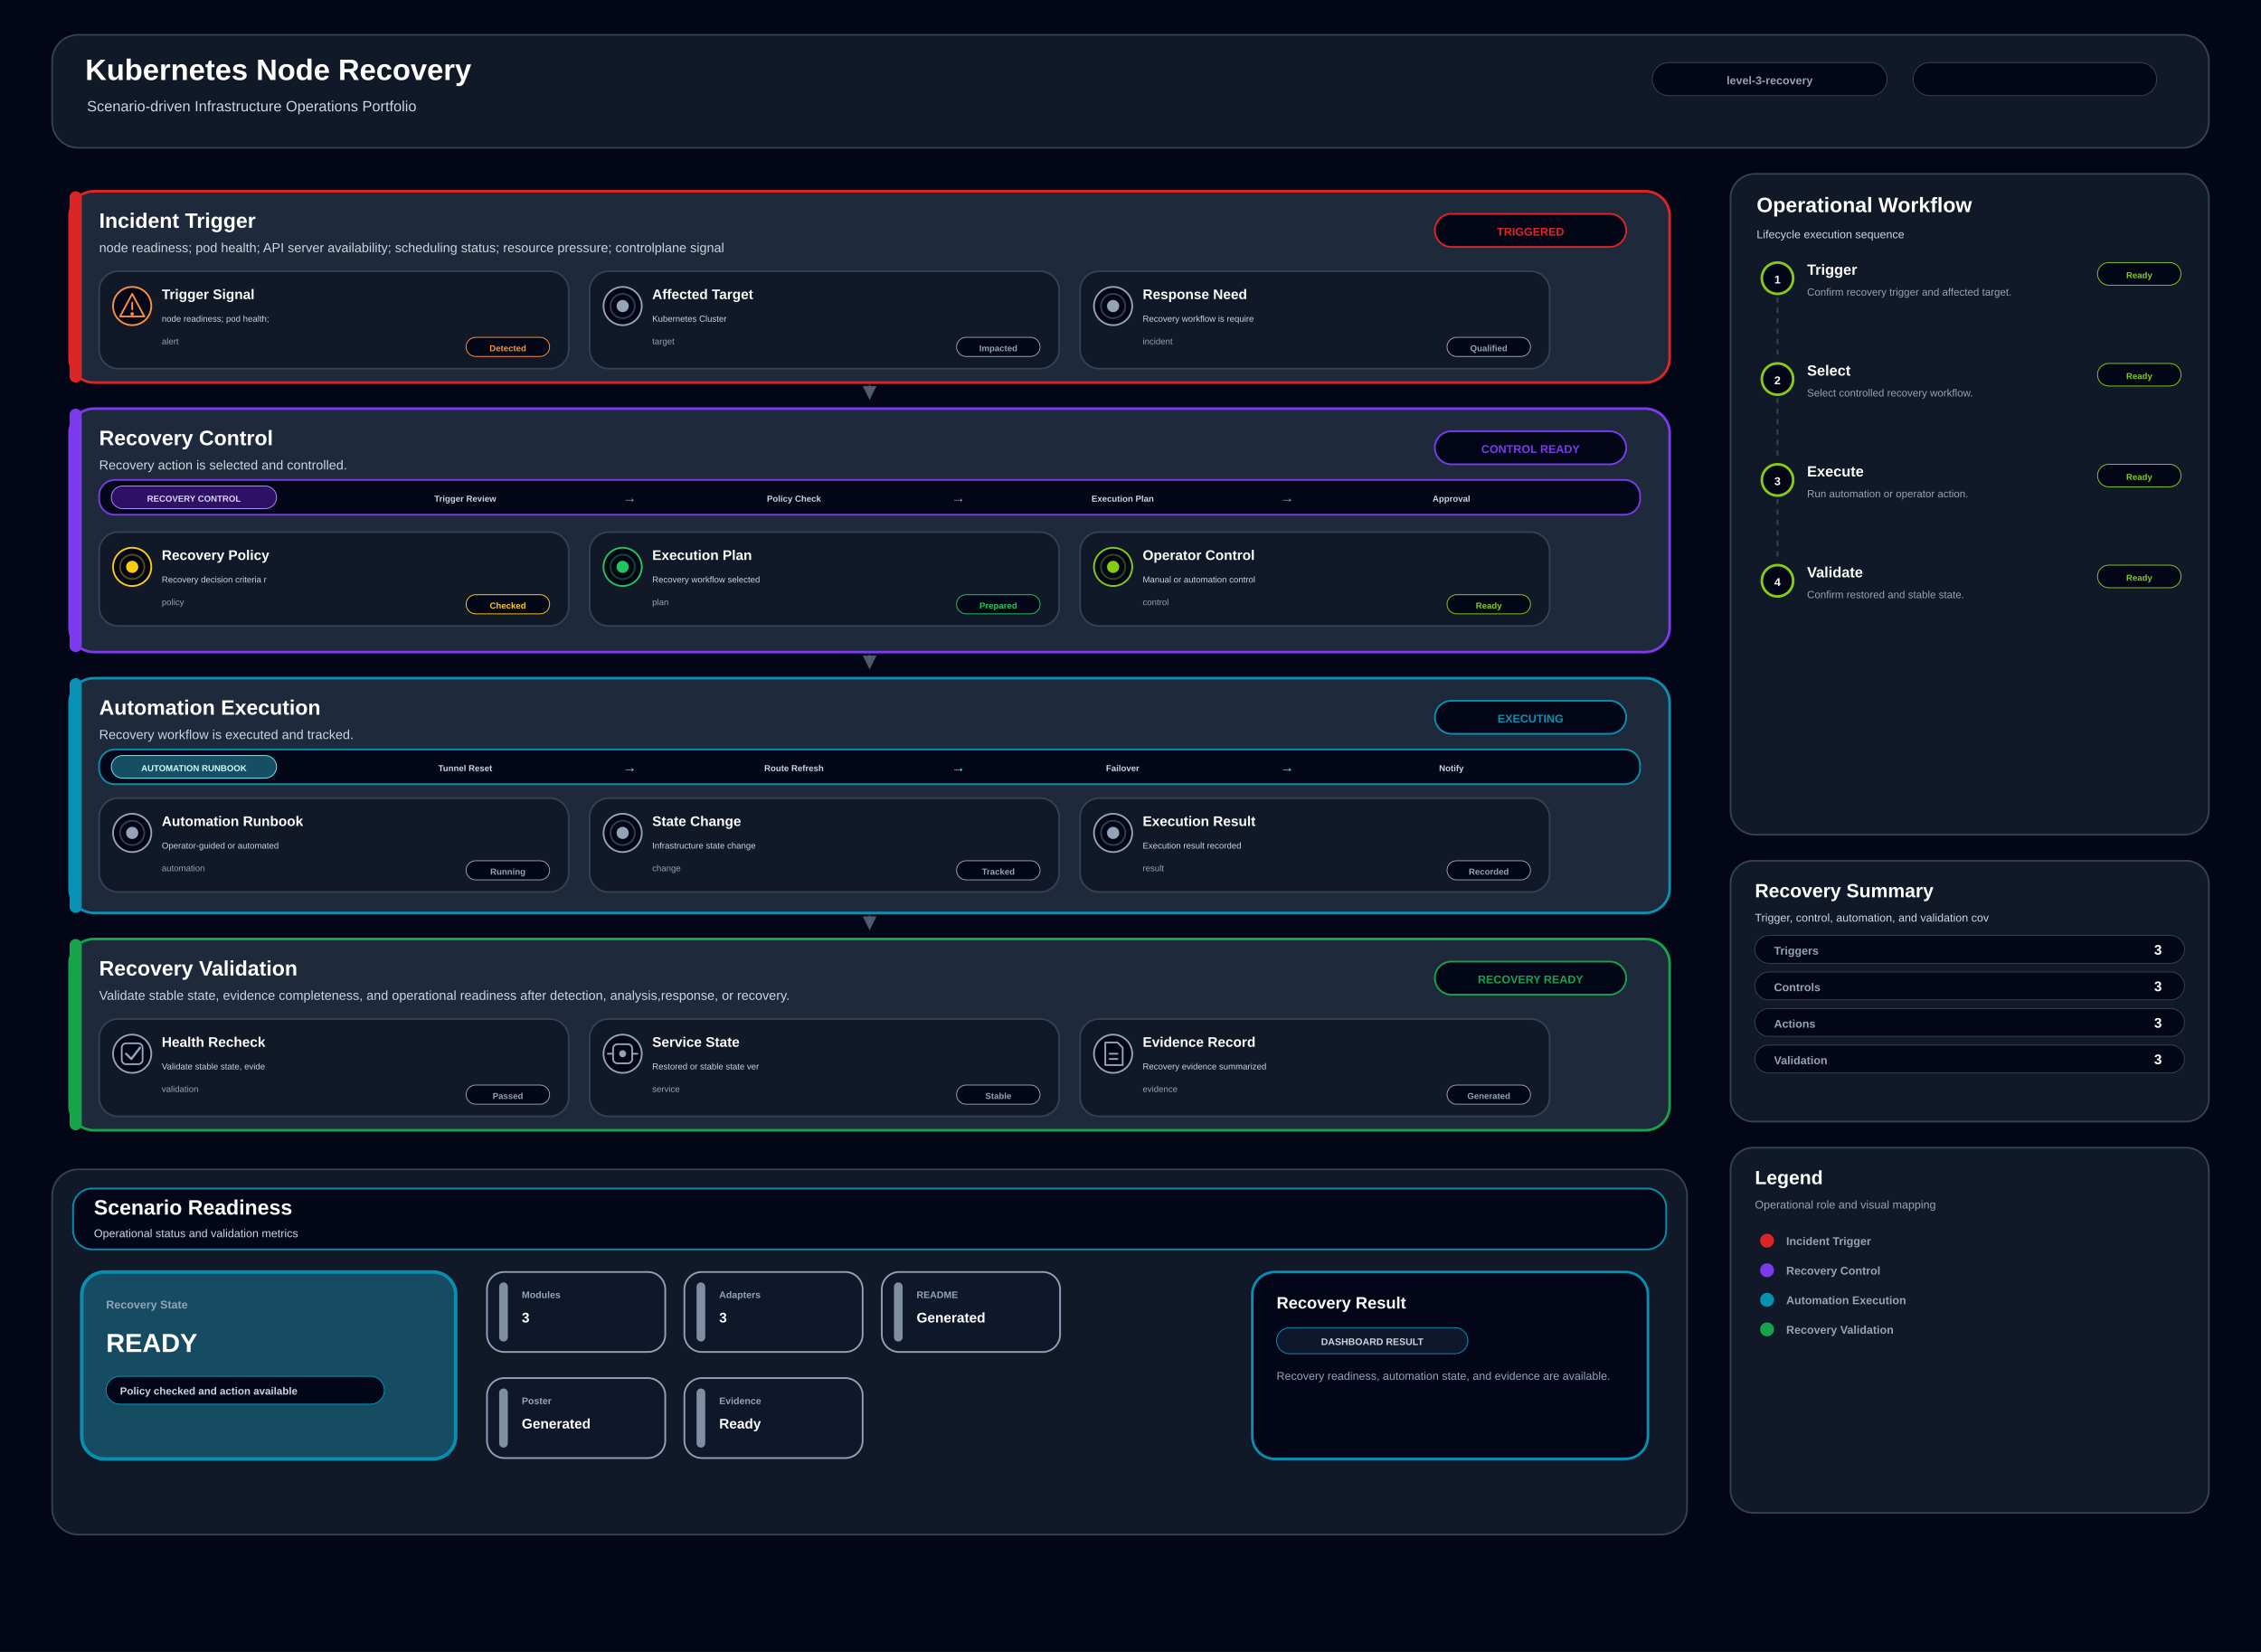
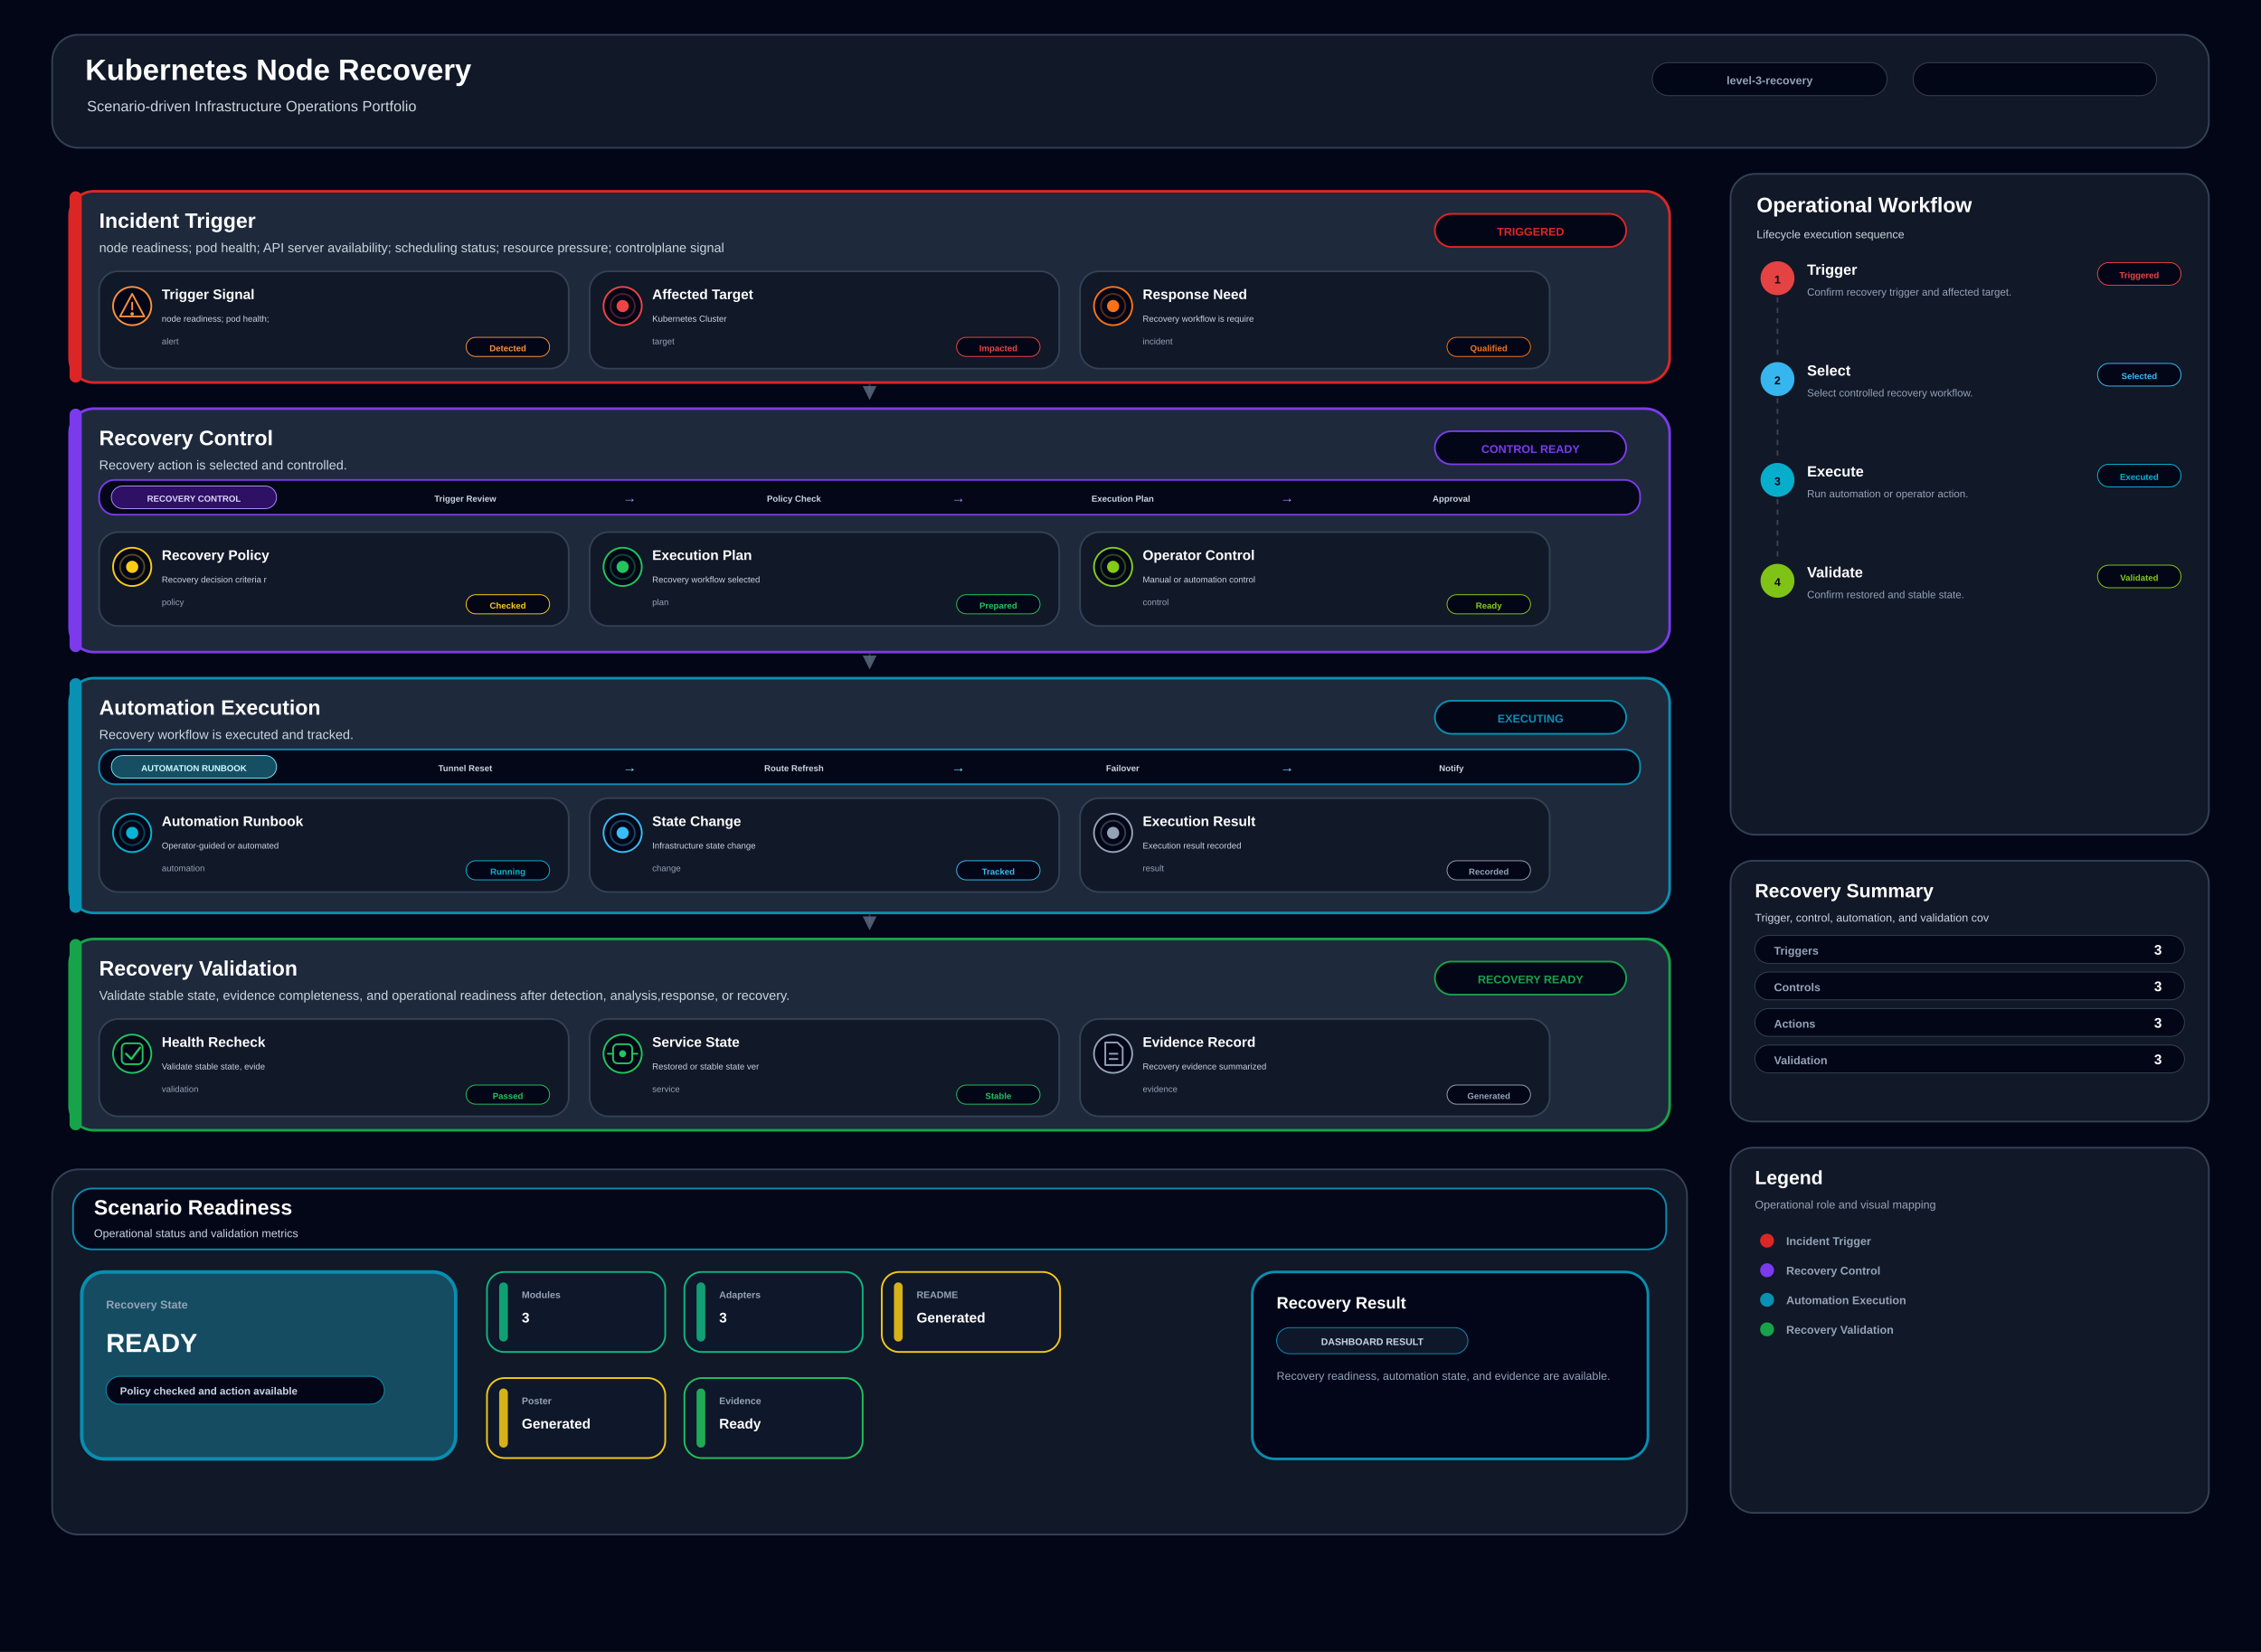
<svg xmlns="http://www.w3.org/2000/svg" width="2600" height="1900" viewBox="0 0 2600 1900" font-family="Arial, Helvetica, sans-serif">
  <style>text { font-family: Arial, Helvetica, sans-serif; letter-spacing: normal; word-spacing: normal; text-rendering: optimizeLegibility; font-kerning: normal; }</style>
  <style>text { font-family: Arial, Helvetica, sans-serif; letter-spacing: normal; word-spacing: normal; text-rendering: optimizeLegibility; font-kerning: normal; }</style>
  <rect width="2600" height="1900" fill="#020617" />
  <rect x="60" y="40" width="2480" height="130" rx="30" fill="#111827" stroke="#334155" stroke-width="2" />
  <text x="98" y="92" fill="#ffffff" font-size="34" font-weight="bold">Kubernetes Node Recovery</text>
  <text x="100" y="128" fill="#cbd5e1" font-size="17">Scenario-driven Infrastructure Operations Portfolio</text>
  <rect x="1900" y="72" width="270" height="38" rx="19" fill="#020617" stroke="#334155" stroke-width="1" />
  <text x="2035" y="97" fill="#94a3b8" font-size="13" text-anchor="middle" font-weight="bold">level-3-recovery</text>
  <rect x="2200" y="72" width="280" height="38" rx="19" fill="#020617" stroke="#334155" stroke-width="1" />
  <text x="2340" y="97" fill="#94a3b8" font-size="13" text-anchor="middle" font-weight="bold" />
  <rect x="80" y="220" width="1840" height="220" rx="28" fill="#1e293b" stroke="#dc2626" stroke-width="3" />
  <rect x="80" y="220" width="14" height="220" rx="7" fill="#dc2626" />
  <text x="114" y="262" fill="#ffffff" font-size="24" font-weight="bold">Incident Trigger</text>
  <text x="114" y="290" fill="#cbd5e1" font-size="15">node readiness; pod health; API server availability; scheduling status; resource pressure; control
plane signal
</text>
  <rect x="1650" y="246" width="220" height="38" rx="19" fill="#020617" stroke="#dc2626" stroke-width="2" />
  <text x="1760" y="271" fill="#dc2626" font-size="13" text-anchor="middle" font-weight="bold">TRIGGERED</text>
  <rect x="114" y="312" width="540" height="112" rx="22" fill="#111827" stroke="#334155" stroke-width="2" />
  <circle cx="152" cy="352" r="22" fill="#020617" stroke="#fb923c" stroke-width="2" />
  <polygon points="152,338 166,364 138,364" fill="none" stroke="#fb923c" stroke-width="2" stroke-linejoin="round" />
  <line x1="152" y1="348" x2="152" y2="356" stroke="#fb923c" stroke-width="2" stroke-linecap="round" />
  <circle cx="152" cy="361" r="2" fill="#fb923c" />
  <text x="186" y="344" fill="#ffffff" font-size="16" font-weight="bold">Trigger Signal</text>
  <text x="186" y="370" fill="#cbd5e1" font-size="10">node readiness; pod health; </text>
  <text x="186" y="396" fill="#94a3b8" font-size="10">alert</text>
  <rect x="536" y="388" width="96" height="22" rx="11" fill="#020617" stroke="#fb923c" stroke-width="1" />
  <text x="584" y="404" fill="#fb923c" font-size="10" text-anchor="middle" font-weight="bold">Detected</text>
  <rect x="678" y="312" width="540" height="112" rx="22" fill="#111827" stroke="#334155" stroke-width="2" />
-   <circle cx="716" cy="352" r="22" fill="#020617" stroke="#94a3b8" stroke-width="2" />
-   <circle cx="716" cy="352" r="7" fill="#94a3b8" />
-   <circle cx="716" cy="352" r="14" fill="none" stroke="#94a3b8" stroke-width="2" opacity="0.35" />
+   <circle cx="716" cy="352" r="22" fill="#020617" stroke="#ef4444" stroke-width="2" />
+   <circle cx="716" cy="352" r="7" fill="#ef4444" />
+   <circle cx="716" cy="352" r="14" fill="none" stroke="#ef4444" stroke-width="2" opacity="0.35" />
  <text x="750" y="344" fill="#ffffff" font-size="16" font-weight="bold">Affected Target</text>
  <text x="750" y="370" fill="#cbd5e1" font-size="10">Kubernetes Cluster</text>
  <text x="750" y="396" fill="#94a3b8" font-size="10">target</text>
-   <rect x="1100" y="388" width="96" height="22" rx="11" fill="#020617" stroke="#94a3b8" stroke-width="1" />
-   <text x="1148" y="404" fill="#94a3b8" font-size="10" text-anchor="middle" font-weight="bold">Impacted</text>
+   <rect x="1100" y="388" width="96" height="22" rx="11" fill="#020617" stroke="#ef4444" stroke-width="1" />
+   <text x="1148" y="404" fill="#ef4444" font-size="10" text-anchor="middle" font-weight="bold">Impacted</text>
  <rect x="1242" y="312" width="540" height="112" rx="22" fill="#111827" stroke="#334155" stroke-width="2" />
-   <circle cx="1280" cy="352" r="22" fill="#020617" stroke="#94a3b8" stroke-width="2" />
-   <circle cx="1280" cy="352" r="7" fill="#94a3b8" />
-   <circle cx="1280" cy="352" r="14" fill="none" stroke="#94a3b8" stroke-width="2" opacity="0.35" />
+   <circle cx="1280" cy="352" r="22" fill="#020617" stroke="#f97316" stroke-width="2" />
+   <circle cx="1280" cy="352" r="7" fill="#f97316" />
+   <circle cx="1280" cy="352" r="14" fill="none" stroke="#f97316" stroke-width="2" opacity="0.35" />
  <text x="1314" y="344" fill="#ffffff" font-size="16" font-weight="bold">Response Need</text>
  <text x="1314" y="370" fill="#cbd5e1" font-size="10">Recovery workflow is require</text>
  <text x="1314" y="396" fill="#94a3b8" font-size="10">incident</text>
-   <rect x="1664" y="388" width="96" height="22" rx="11" fill="#020617" stroke="#94a3b8" stroke-width="1" />
-   <text x="1712" y="404" fill="#94a3b8" font-size="10" text-anchor="middle" font-weight="bold">Qualified</text>
+   <rect x="1664" y="388" width="96" height="22" rx="11" fill="#020617" stroke="#f97316" stroke-width="1" />
+   <text x="1712" y="404" fill="#f97316" font-size="10" text-anchor="middle" font-weight="bold">Qualified</text>
  <rect x="80" y="470" width="1840" height="280" rx="28" fill="#1e293b" stroke="#7c3aed" stroke-width="3" />
  <rect x="80" y="470" width="14" height="280" rx="7" fill="#7c3aed" />
  <text x="114" y="512" fill="#ffffff" font-size="24" font-weight="bold">Recovery Control</text>
  <text x="114" y="540" fill="#cbd5e1" font-size="15">Recovery action is selected and controlled.</text>
  <rect x="1650" y="496" width="220" height="38" rx="19" fill="#020617" stroke="#7c3aed" stroke-width="2" />
  <text x="1760" y="521" fill="#7c3aed" font-size="13" text-anchor="middle" font-weight="bold">CONTROL READY</text>
  <rect x="114" y="552" width="1772" height="40" rx="18" fill="#020617" stroke="#7c3aed" stroke-width="2" opacity="0.98" />
  <rect x="128" y="559" width="190" height="26" rx="13" fill="#2e1065" stroke="#a78bfa" stroke-width="1" />
  <text x="223.0" y="577" fill="#ddd6fe" font-size="10" text-anchor="middle" font-weight="bold">RECOVERY CONTROL</text>
  <text x="535.0" y="577" fill="#cbd5e1" font-size="10" text-anchor="middle" font-weight="bold">Trigger Review</text>
  <text x="724.0" y="578" fill="#a78bfa" font-size="16" text-anchor="middle" font-weight="bold">→</text>
  <text x="913.0" y="577" fill="#cbd5e1" font-size="10" text-anchor="middle" font-weight="bold">Policy Check</text>
  <text x="1102.0" y="578" fill="#a78bfa" font-size="16" text-anchor="middle" font-weight="bold">→</text>
  <text x="1291.0" y="577" fill="#cbd5e1" font-size="10" text-anchor="middle" font-weight="bold">Execution Plan</text>
  <text x="1480.0" y="578" fill="#a78bfa" font-size="16" text-anchor="middle" font-weight="bold">→</text>
  <text x="1669.0" y="577" fill="#cbd5e1" font-size="10" text-anchor="middle" font-weight="bold">Approval</text>
  <rect x="114" y="612" width="540" height="108" rx="22" fill="#111827" stroke="#334155" stroke-width="2" />
  <circle cx="152" cy="652" r="22" fill="#020617" stroke="#facc15" stroke-width="2" />
  <circle cx="152" cy="652" r="7" fill="#facc15" />
  <circle cx="152" cy="652" r="14" fill="none" stroke="#facc15" stroke-width="2" opacity="0.35" />
  <text x="186" y="644" fill="#ffffff" font-size="16" font-weight="bold">Recovery Policy</text>
  <text x="186" y="670" fill="#cbd5e1" font-size="10">Recovery decision criteria r</text>
  <text x="186" y="696" fill="#94a3b8" font-size="10">policy</text>
  <rect x="536" y="684" width="96" height="22" rx="11" fill="#020617" stroke="#facc15" stroke-width="1" />
  <text x="584" y="700" fill="#facc15" font-size="10" text-anchor="middle" font-weight="bold">Checked</text>
  <rect x="678" y="612" width="540" height="108" rx="22" fill="#111827" stroke="#334155" stroke-width="2" />
  <circle cx="716" cy="652" r="22" fill="#020617" stroke="#22c55e" stroke-width="2" />
  <circle cx="716" cy="652" r="7" fill="#22c55e" />
  <circle cx="716" cy="652" r="14" fill="none" stroke="#22c55e" stroke-width="2" opacity="0.35" />
  <text x="750" y="644" fill="#ffffff" font-size="16" font-weight="bold">Execution Plan</text>
  <text x="750" y="670" fill="#cbd5e1" font-size="10">Recovery workflow selected</text>
  <text x="750" y="696" fill="#94a3b8" font-size="10">plan</text>
  <rect x="1100" y="684" width="96" height="22" rx="11" fill="#020617" stroke="#22c55e" stroke-width="1" />
  <text x="1148" y="700" fill="#22c55e" font-size="10" text-anchor="middle" font-weight="bold">Prepared</text>
  <rect x="1242" y="612" width="540" height="108" rx="22" fill="#111827" stroke="#334155" stroke-width="2" />
  <circle cx="1280" cy="652" r="22" fill="#020617" stroke="#84cc16" stroke-width="2" />
  <circle cx="1280" cy="652" r="7" fill="#84cc16" />
  <circle cx="1280" cy="652" r="14" fill="none" stroke="#84cc16" stroke-width="2" opacity="0.35" />
  <text x="1314" y="644" fill="#ffffff" font-size="16" font-weight="bold">Operator Control</text>
  <text x="1314" y="670" fill="#cbd5e1" font-size="10">Manual or automation control</text>
  <text x="1314" y="696" fill="#94a3b8" font-size="10">control</text>
  <rect x="1664" y="684" width="96" height="22" rx="11" fill="#020617" stroke="#84cc16" stroke-width="1" />
  <text x="1712" y="700" fill="#84cc16" font-size="10" text-anchor="middle" font-weight="bold">Ready</text>
  <rect x="80" y="780" width="1840" height="270" rx="28" fill="#1e293b" stroke="#0891b2" stroke-width="3" />
  <rect x="80" y="780" width="14" height="270" rx="7" fill="#0891b2" />
  <text x="114" y="822" fill="#ffffff" font-size="24" font-weight="bold">Automation Execution</text>
  <text x="114" y="850" fill="#cbd5e1" font-size="15">Recovery workflow is executed and tracked.</text>
  <rect x="1650" y="806" width="220" height="38" rx="19" fill="#020617" stroke="#0891b2" stroke-width="2" />
  <text x="1760" y="831" fill="#0891b2" font-size="13" text-anchor="middle" font-weight="bold">EXECUTING</text>
  <rect x="114" y="862" width="1772" height="40" rx="18" fill="#020617" stroke="#0891b2" stroke-width="2" opacity="0.98" />
  <rect x="128" y="869" width="190" height="26" rx="13" fill="#164e63" stroke="#67e8f9" stroke-width="1" />
  <text x="223.0" y="887" fill="#cffafe" font-size="10" text-anchor="middle" font-weight="bold">AUTOMATION RUNBOOK</text>
  <text x="535.0" y="887" fill="#cbd5e1" font-size="10" text-anchor="middle" font-weight="bold">Tunnel Reset</text>
  <text x="724.0" y="888" fill="#67e8f9" font-size="16" text-anchor="middle" font-weight="bold">→</text>
  <text x="913.0" y="887" fill="#cbd5e1" font-size="10" text-anchor="middle" font-weight="bold">Route Refresh</text>
  <text x="1102.0" y="888" fill="#67e8f9" font-size="16" text-anchor="middle" font-weight="bold">→</text>
  <text x="1291.0" y="887" fill="#cbd5e1" font-size="10" text-anchor="middle" font-weight="bold">Failover</text>
  <text x="1480.0" y="888" fill="#67e8f9" font-size="16" text-anchor="middle" font-weight="bold">→</text>
  <text x="1669.0" y="887" fill="#cbd5e1" font-size="10" text-anchor="middle" font-weight="bold">Notify</text>
  <rect x="114" y="918" width="540" height="108" rx="22" fill="#111827" stroke="#334155" stroke-width="2" />
-   <circle cx="152" cy="958" r="22" fill="#020617" stroke="#94a3b8" stroke-width="2" />
-   <circle cx="152" cy="958" r="7" fill="#94a3b8" />
-   <circle cx="152" cy="958" r="14" fill="none" stroke="#94a3b8" stroke-width="2" opacity="0.35" />
+   <circle cx="152" cy="958" r="22" fill="#020617" stroke="#06b6d4" stroke-width="2" />
+   <circle cx="152" cy="958" r="7" fill="#06b6d4" />
+   <circle cx="152" cy="958" r="14" fill="none" stroke="#06b6d4" stroke-width="2" opacity="0.35" />
  <text x="186" y="950" fill="#ffffff" font-size="16" font-weight="bold">Automation Runbook</text>
  <text x="186" y="976" fill="#cbd5e1" font-size="10">Operator-guided or automated</text>
  <text x="186" y="1002" fill="#94a3b8" font-size="10">automation</text>
-   <rect x="536" y="990" width="96" height="22" rx="11" fill="#020617" stroke="#94a3b8" stroke-width="1" />
-   <text x="584" y="1006" fill="#94a3b8" font-size="10" text-anchor="middle" font-weight="bold">Running</text>
+   <rect x="536" y="990" width="96" height="22" rx="11" fill="#020617" stroke="#06b6d4" stroke-width="1" />
+   <text x="584" y="1006" fill="#06b6d4" font-size="10" text-anchor="middle" font-weight="bold">Running</text>
  <rect x="678" y="918" width="540" height="108" rx="22" fill="#111827" stroke="#334155" stroke-width="2" />
-   <circle cx="716" cy="958" r="22" fill="#020617" stroke="#94a3b8" stroke-width="2" />
-   <circle cx="716" cy="958" r="7" fill="#94a3b8" />
-   <circle cx="716" cy="958" r="14" fill="none" stroke="#94a3b8" stroke-width="2" opacity="0.35" />
+   <circle cx="716" cy="958" r="22" fill="#020617" stroke="#38bdf8" stroke-width="2" />
+   <circle cx="716" cy="958" r="7" fill="#38bdf8" />
+   <circle cx="716" cy="958" r="14" fill="none" stroke="#38bdf8" stroke-width="2" opacity="0.35" />
  <text x="750" y="950" fill="#ffffff" font-size="16" font-weight="bold">State Change</text>
  <text x="750" y="976" fill="#cbd5e1" font-size="10">Infrastructure state change </text>
  <text x="750" y="1002" fill="#94a3b8" font-size="10">change</text>
-   <rect x="1100" y="990" width="96" height="22" rx="11" fill="#020617" stroke="#94a3b8" stroke-width="1" />
-   <text x="1148" y="1006" fill="#94a3b8" font-size="10" text-anchor="middle" font-weight="bold">Tracked</text>
+   <rect x="1100" y="990" width="96" height="22" rx="11" fill="#020617" stroke="#38bdf8" stroke-width="1" />
+   <text x="1148" y="1006" fill="#38bdf8" font-size="10" text-anchor="middle" font-weight="bold">Tracked</text>
  <rect x="1242" y="918" width="540" height="108" rx="22" fill="#111827" stroke="#334155" stroke-width="2" />
  <circle cx="1280" cy="958" r="22" fill="#020617" stroke="#94a3b8" stroke-width="2" />
  <circle cx="1280" cy="958" r="7" fill="#94a3b8" />
  <circle cx="1280" cy="958" r="14" fill="none" stroke="#94a3b8" stroke-width="2" opacity="0.35" />
  <text x="1314" y="950" fill="#ffffff" font-size="16" font-weight="bold">Execution Result</text>
  <text x="1314" y="976" fill="#cbd5e1" font-size="10">Execution result recorded</text>
  <text x="1314" y="1002" fill="#94a3b8" font-size="10">result</text>
  <rect x="1664" y="990" width="96" height="22" rx="11" fill="#020617" stroke="#94a3b8" stroke-width="1" />
  <text x="1712" y="1006" fill="#94a3b8" font-size="10" text-anchor="middle" font-weight="bold">Recorded</text>
  <rect x="80" y="1080" width="1840" height="220" rx="28" fill="#1e293b" stroke="#16a34a" stroke-width="3" />
  <rect x="80" y="1080" width="14" height="220" rx="7" fill="#16a34a" />
  <text x="114" y="1122" fill="#ffffff" font-size="24" font-weight="bold">Recovery Validation</text>
  <text x="114" y="1150" fill="#cbd5e1" font-size="15">Validate stable state, evidence completeness, and operational readiness after detection, analysis,
response, or recovery.
</text>
  <rect x="1650" y="1106" width="220" height="38" rx="19" fill="#020617" stroke="#16a34a" stroke-width="2" />
  <text x="1760" y="1131" fill="#16a34a" font-size="13" text-anchor="middle" font-weight="bold">RECOVERY READY</text>
  <rect x="114" y="1172" width="540" height="112" rx="22" fill="#111827" stroke="#334155" stroke-width="2" />
-   <circle cx="152" cy="1212" r="22" fill="#020617" stroke="#94a3b8" stroke-width="2" />
-   <rect x="140" y="1200" width="24" height="24" rx="5" fill="none" stroke="#94a3b8" stroke-width="2" />
-   <polyline points="145,1212 151,1218 161,1205" fill="none" stroke="#94a3b8" stroke-width="2.5" stroke-linecap="round" stroke-linejoin="round" />
+   <circle cx="152" cy="1212" r="22" fill="#020617" stroke="#22c55e" stroke-width="2" />
+   <rect x="140" y="1200" width="24" height="24" rx="5" fill="none" stroke="#22c55e" stroke-width="2" />
+   <polyline points="145,1212 151,1218 161,1205" fill="none" stroke="#22c55e" stroke-width="2.5" stroke-linecap="round" stroke-linejoin="round" />
  <text x="186" y="1204" fill="#ffffff" font-size="16" font-weight="bold">Health Recheck</text>
  <text x="186" y="1230" fill="#cbd5e1" font-size="10">Validate stable state, evide</text>
  <text x="186" y="1256" fill="#94a3b8" font-size="10">validation</text>
-   <rect x="536" y="1248" width="96" height="22" rx="11" fill="#020617" stroke="#94a3b8" stroke-width="1" />
-   <text x="584" y="1264" fill="#94a3b8" font-size="10" text-anchor="middle" font-weight="bold">Passed</text>
+   <rect x="536" y="1248" width="96" height="22" rx="11" fill="#020617" stroke="#22c55e" stroke-width="1" />
+   <text x="584" y="1264" fill="#22c55e" font-size="10" text-anchor="middle" font-weight="bold">Passed</text>
  <rect x="678" y="1172" width="540" height="112" rx="22" fill="#111827" stroke="#334155" stroke-width="2" />
-   <circle cx="716" cy="1212" r="22" fill="#020617" stroke="#94a3b8" stroke-width="2" />
-   <rect x="705" y="1201" width="22" height="22" rx="5" fill="none" stroke="#94a3b8" stroke-width="2" />
-   <circle cx="716" cy="1212" r="4" fill="#94a3b8" />
-   <line x1="699" y1="1212" x2="705" y2="1212" stroke="#94a3b8" stroke-width="2" stroke-linecap="round" />
-   <line x1="727" y1="1212" x2="733" y2="1212" stroke="#94a3b8" stroke-width="2" stroke-linecap="round" />
+   <circle cx="716" cy="1212" r="22" fill="#020617" stroke="#22c55e" stroke-width="2" />
+   <rect x="705" y="1201" width="22" height="22" rx="5" fill="none" stroke="#22c55e" stroke-width="2" />
+   <circle cx="716" cy="1212" r="4" fill="#22c55e" />
+   <line x1="699" y1="1212" x2="705" y2="1212" stroke="#22c55e" stroke-width="2" stroke-linecap="round" />
+   <line x1="727" y1="1212" x2="733" y2="1212" stroke="#22c55e" stroke-width="2" stroke-linecap="round" />
  <text x="750" y="1204" fill="#ffffff" font-size="16" font-weight="bold">Service State</text>
  <text x="750" y="1230" fill="#cbd5e1" font-size="10">Restored or stable state ver</text>
  <text x="750" y="1256" fill="#94a3b8" font-size="10">service</text>
-   <rect x="1100" y="1248" width="96" height="22" rx="11" fill="#020617" stroke="#94a3b8" stroke-width="1" />
-   <text x="1148" y="1264" fill="#94a3b8" font-size="10" text-anchor="middle" font-weight="bold">Stable</text>
+   <rect x="1100" y="1248" width="96" height="22" rx="11" fill="#020617" stroke="#22c55e" stroke-width="1" />
+   <text x="1148" y="1264" fill="#22c55e" font-size="10" text-anchor="middle" font-weight="bold">Stable</text>
  <rect x="1242" y="1172" width="540" height="112" rx="22" fill="#111827" stroke="#334155" stroke-width="2" />
  <circle cx="1280" cy="1212" r="22" fill="#020617" stroke="#94a3b8" stroke-width="2" />
  <polygon points="1271,1199 1285,1199 1291,1205 1291,1225 1271,1225" fill="none" stroke="#94a3b8" stroke-width="2" stroke-linejoin="round" />
  <line x1="1276" y1="1212" x2="1285" y2="1212" stroke="#94a3b8" stroke-width="2" stroke-linecap="round" />
  <line x1="1276" y1="1218" x2="1285" y2="1218" stroke="#94a3b8" stroke-width="2" stroke-linecap="round" />
  <text x="1314" y="1204" fill="#ffffff" font-size="16" font-weight="bold">Evidence Record</text>
  <text x="1314" y="1230" fill="#cbd5e1" font-size="10">Recovery evidence summarized</text>
  <text x="1314" y="1256" fill="#94a3b8" font-size="10">evidence</text>
  <rect x="1664" y="1248" width="96" height="22" rx="11" fill="#020617" stroke="#94a3b8" stroke-width="1" />
  <text x="1712" y="1264" fill="#94a3b8" font-size="10" text-anchor="middle" font-weight="bold">Generated</text>
  <line x1="1000.0" y1="450" x2="1000.0" y2="442" stroke="#475569" stroke-width="2" stroke-linecap="round" stroke-dasharray="8 8" opacity="0.55" />
  <polygon points="992.0,444 1008.0,444 1000.0,460" fill="#64748b" opacity="0.75" />
  <line x1="1000.0" y1="760" x2="1000.0" y2="752" stroke="#475569" stroke-width="2" stroke-linecap="round" stroke-dasharray="8 8" opacity="0.55" />
  <polygon points="992.0,754 1008.0,754 1000.0,770" fill="#64748b" opacity="0.75" />
  <line x1="1000.0" y1="1060" x2="1000.0" y2="1052" stroke="#475569" stroke-width="2" stroke-linecap="round" stroke-dasharray="8 8" opacity="0.55" />
  <polygon points="992.0,1054 1008.0,1054 1000.0,1070" fill="#64748b" opacity="0.75" />
  <rect x="1990" y="200" width="550" height="760" rx="28" fill="#111827" stroke="#334155" stroke-width="2" />
  <text x="2020" y="244" fill="#ffffff" font-size="24" font-weight="bold">Operational Workflow</text>
  <text x="2020" y="274" fill="#cbd5e1" font-size="13">Lifecycle execution sequence</text>
-   <circle cx="2044" cy="320" r="18" fill="#020617" stroke="#84cc16" stroke-width="3" />
-   <text x="2044" y="326" fill="#ffffff" font-size="13" text-anchor="middle" font-weight="bold">1</text>
+   <circle cx="2044" cy="320" r="18" fill="#ef4444" stroke="#ef4444" stroke-width="3" opacity="0.95" />
+   <text x="2044" y="326" fill="#020617" font-size="13" text-anchor="middle" font-weight="bold">1</text>
  <text x="2078" y="316" fill="#ffffff" font-size="17" font-weight="bold">Trigger</text>
  <text x="2078" y="340" fill="#94a3b8" font-size="12">Confirm recovery trigger and affected target.</text>
-   <rect x="2412" y="302" width="96" height="26" rx="13" fill="#020617" stroke="#84cc16" stroke-width="1" />
-   <text x="2460" y="320" fill="#84cc16" font-size="10" text-anchor="middle" font-weight="bold">Ready</text>
+   <rect x="2412" y="302" width="96" height="26" rx="13" fill="#020617" stroke="#ef4444" stroke-width="1" />
+   <text x="2460" y="320" fill="#ef4444" font-size="10" text-anchor="middle" font-weight="bold">Triggered</text>
  <line x1="2044" y1="342" x2="2044" y2="412" stroke="#475569" stroke-width="2" stroke-dasharray="6 6" opacity="0.7" />
-   <circle cx="2044" cy="436" r="18" fill="#020617" stroke="#84cc16" stroke-width="3" />
-   <text x="2044" y="442" fill="#ffffff" font-size="13" text-anchor="middle" font-weight="bold">2</text>
+   <circle cx="2044" cy="436" r="18" fill="#38bdf8" stroke="#38bdf8" stroke-width="3" opacity="0.95" />
+   <text x="2044" y="442" fill="#020617" font-size="13" text-anchor="middle" font-weight="bold">2</text>
  <text x="2078" y="432" fill="#ffffff" font-size="17" font-weight="bold">Select</text>
  <text x="2078" y="456" fill="#94a3b8" font-size="12">Select controlled recovery workflow.</text>
-   <rect x="2412" y="418" width="96" height="26" rx="13" fill="#020617" stroke="#84cc16" stroke-width="1" />
-   <text x="2460" y="436" fill="#84cc16" font-size="10" text-anchor="middle" font-weight="bold">Ready</text>
+   <rect x="2412" y="418" width="96" height="26" rx="13" fill="#020617" stroke="#38bdf8" stroke-width="1" />
+   <text x="2460" y="436" fill="#38bdf8" font-size="10" text-anchor="middle" font-weight="bold">Selected</text>
  <line x1="2044" y1="458" x2="2044" y2="528" stroke="#475569" stroke-width="2" stroke-dasharray="6 6" opacity="0.7" />
-   <circle cx="2044" cy="552" r="18" fill="#020617" stroke="#84cc16" stroke-width="3" />
-   <text x="2044" y="558" fill="#ffffff" font-size="13" text-anchor="middle" font-weight="bold">3</text>
+   <circle cx="2044" cy="552" r="18" fill="#06b6d4" stroke="#06b6d4" stroke-width="3" opacity="0.95" />
+   <text x="2044" y="558" fill="#020617" font-size="13" text-anchor="middle" font-weight="bold">3</text>
  <text x="2078" y="548" fill="#ffffff" font-size="17" font-weight="bold">Execute</text>
  <text x="2078" y="572" fill="#94a3b8" font-size="12">Run automation or operator action.</text>
-   <rect x="2412" y="534" width="96" height="26" rx="13" fill="#020617" stroke="#84cc16" stroke-width="1" />
-   <text x="2460" y="552" fill="#84cc16" font-size="10" text-anchor="middle" font-weight="bold">Ready</text>
+   <rect x="2412" y="534" width="96" height="26" rx="13" fill="#020617" stroke="#06b6d4" stroke-width="1" />
+   <text x="2460" y="552" fill="#06b6d4" font-size="10" text-anchor="middle" font-weight="bold">Executed</text>
  <line x1="2044" y1="574" x2="2044" y2="644" stroke="#475569" stroke-width="2" stroke-dasharray="6 6" opacity="0.7" />
-   <circle cx="2044" cy="668" r="18" fill="#020617" stroke="#84cc16" stroke-width="3" />
-   <text x="2044" y="674" fill="#ffffff" font-size="13" text-anchor="middle" font-weight="bold">4</text>
+   <circle cx="2044" cy="668" r="18" fill="#84cc16" stroke="#84cc16" stroke-width="3" opacity="0.95" />
+   <text x="2044" y="674" fill="#020617" font-size="13" text-anchor="middle" font-weight="bold">4</text>
  <text x="2078" y="664" fill="#ffffff" font-size="17" font-weight="bold">Validate</text>
  <text x="2078" y="688" fill="#94a3b8" font-size="12">Confirm restored and stable state.</text>
  <rect x="2412" y="650" width="96" height="26" rx="13" fill="#020617" stroke="#84cc16" stroke-width="1" />
-   <text x="2460" y="668" fill="#84cc16" font-size="10" text-anchor="middle" font-weight="bold">Ready</text>
+   <text x="2460" y="668" fill="#84cc16" font-size="10" text-anchor="middle" font-weight="bold">Validated</text>
  <rect x="1990" y="990" width="550" height="300" rx="26" fill="#111827" stroke="#334155" stroke-width="2" />
  <text x="2018" y="1032" fill="#ffffff" font-size="22" font-weight="bold">Recovery Summary</text>
  <text x="2018" y="1060" fill="#cbd5e1" font-size="13">Trigger, control, automation, and validation cov</text>
  <rect x="2018" y="1076" width="494" height="32" rx="16" fill="#020617" stroke="#334155" stroke-width="1" />
  <text x="2040" y="1098" fill="#94a3b8" font-size="13" font-weight="bold">Triggers</text>
  <text x="2486" y="1098" fill="#ffffff" font-size="16" text-anchor="end" font-weight="bold">3</text>
  <rect x="2018" y="1118" width="494" height="32" rx="16" fill="#020617" stroke="#334155" stroke-width="1" />
  <text x="2040" y="1140" fill="#94a3b8" font-size="13" font-weight="bold">Controls</text>
  <text x="2486" y="1140" fill="#ffffff" font-size="16" text-anchor="end" font-weight="bold">3</text>
  <rect x="2018" y="1160" width="494" height="32" rx="16" fill="#020617" stroke="#334155" stroke-width="1" />
  <text x="2040" y="1182" fill="#94a3b8" font-size="13" font-weight="bold">Actions</text>
  <text x="2486" y="1182" fill="#ffffff" font-size="16" text-anchor="end" font-weight="bold">3</text>
  <rect x="2018" y="1202" width="494" height="32" rx="16" fill="#020617" stroke="#334155" stroke-width="1" />
  <text x="2040" y="1224" fill="#94a3b8" font-size="13" font-weight="bold">Validation</text>
  <text x="2486" y="1224" fill="#ffffff" font-size="16" text-anchor="end" font-weight="bold">3</text>
  <rect x="60" y="1345" width="1880" height="420" rx="30" fill="#111827" stroke="#334155" stroke-width="2" />
  <rect x="84" y="1367" width="1832" height="70" rx="22" fill="#020617" stroke="#0891b2" stroke-width="2" opacity="0.96" />
  <text x="108" y="1397" fill="#ffffff" font-size="24" font-weight="bold">Scenario Readiness</text>
  <text x="108" y="1423" fill="#cbd5e1" font-size="13">Operational status and validation metrics</text>
  <rect x="94" y="1463" width="430" height="215" rx="26" fill="#164e63" stroke="#0891b2" stroke-width="4" opacity="0.98" />
  <text x="122" y="1505" fill="#94a3b8" font-size="13" font-weight="bold">Recovery State</text>
  <text x="122" y="1555" fill="#ffffff" font-size="30" font-weight="bold">READY</text>
  <rect x="122" y="1583" width="320" height="32" rx="16" fill="#020617" stroke="#0891b2" stroke-width="1" />
  <text x="138" y="1604" fill="#cbd5e1" font-size="12" font-weight="bold">Policy checked and action available</text>
-   <rect x="560" y="1463" width="205" height="92" rx="20" fill="#0f172a" stroke="#94a3b8" stroke-width="2" opacity="0.98" />
-   <rect x="574" y="1475" width="10" height="68" rx="5" fill="#94a3b8" opacity="0.85" />
+   <rect x="560" y="1463" width="205" height="92" rx="20" fill="#0f172a" stroke="#10b981" stroke-width="2" opacity="0.98" />
+   <rect x="574" y="1475" width="10" height="68" rx="5" fill="#10b981" opacity="0.85" />
  <text x="600" y="1493" fill="#94a3b8" font-size="11" font-weight="bold">Modules</text>
  <text x="600" y="1521" fill="#ffffff" font-size="16" font-weight="bold">3</text>
-   <rect x="787" y="1463" width="205" height="92" rx="20" fill="#0f172a" stroke="#94a3b8" stroke-width="2" opacity="0.98" />
-   <rect x="801" y="1475" width="10" height="68" rx="5" fill="#94a3b8" opacity="0.85" />
+   <rect x="787" y="1463" width="205" height="92" rx="20" fill="#0f172a" stroke="#10b981" stroke-width="2" opacity="0.98" />
+   <rect x="801" y="1475" width="10" height="68" rx="5" fill="#10b981" opacity="0.85" />
  <text x="827" y="1493" fill="#94a3b8" font-size="11" font-weight="bold">Adapters</text>
  <text x="827" y="1521" fill="#ffffff" font-size="16" font-weight="bold">3</text>
-   <rect x="1014" y="1463" width="205" height="92" rx="20" fill="#0f172a" stroke="#94a3b8" stroke-width="2" opacity="0.98" />
-   <rect x="1028" y="1475" width="10" height="68" rx="5" fill="#94a3b8" opacity="0.85" />
+   <rect x="1014" y="1463" width="205" height="92" rx="20" fill="#0f172a" stroke="#facc15" stroke-width="2" opacity="0.98" />
+   <rect x="1028" y="1475" width="10" height="68" rx="5" fill="#facc15" opacity="0.85" />
  <text x="1054" y="1493" fill="#94a3b8" font-size="11" font-weight="bold">README</text>
  <text x="1054" y="1521" fill="#ffffff" font-size="16" font-weight="bold">Generated</text>
-   <rect x="560" y="1585" width="205" height="92" rx="20" fill="#0f172a" stroke="#94a3b8" stroke-width="2" opacity="0.98" />
-   <rect x="574" y="1597" width="10" height="68" rx="5" fill="#94a3b8" opacity="0.85" />
+   <rect x="560" y="1585" width="205" height="92" rx="20" fill="#0f172a" stroke="#facc15" stroke-width="2" opacity="0.98" />
+   <rect x="574" y="1597" width="10" height="68" rx="5" fill="#facc15" opacity="0.85" />
  <text x="600" y="1615" fill="#94a3b8" font-size="11" font-weight="bold">Poster</text>
  <text x="600" y="1643" fill="#ffffff" font-size="16" font-weight="bold">Generated</text>
-   <rect x="787" y="1585" width="205" height="92" rx="20" fill="#0f172a" stroke="#94a3b8" stroke-width="2" opacity="0.98" />
-   <rect x="801" y="1597" width="10" height="68" rx="5" fill="#94a3b8" opacity="0.85" />
+   <rect x="787" y="1585" width="205" height="92" rx="20" fill="#0f172a" stroke="#22c55e" stroke-width="2" opacity="0.98" />
+   <rect x="801" y="1597" width="10" height="68" rx="5" fill="#22c55e" opacity="0.85" />
  <text x="827" y="1615" fill="#94a3b8" font-size="11" font-weight="bold">Evidence</text>
  <text x="827" y="1643" fill="#ffffff" font-size="16" font-weight="bold">Ready</text>
  <rect x="1440" y="1463" width="455" height="215" rx="26" fill="#020617" stroke="#0891b2" stroke-width="3" opacity="0.98" />
  <text x="1468" y="1505" fill="#ffffff" font-size="19" font-weight="bold">Recovery Result</text>
  <rect x="1468" y="1527" width="220" height="30" rx="15" fill="#0f172a" stroke="#0891b2" stroke-width="1" />
  <text x="1578" y="1547" fill="#cbd5e1" font-size="11" text-anchor="middle" font-weight="bold">DASHBOARD RESULT</text>
  <text x="1468" y="1587" fill="#94a3b8" font-size="13">Recovery readiness, automation state, and evidence are available.</text>
  <rect x="1990" y="1320" width="550" height="420" rx="26" fill="#111827" stroke="#334155" stroke-width="2" />
  <text x="2018" y="1362" fill="#ffffff" font-size="22" font-weight="bold">Legend</text>
  <text x="2018" y="1390" fill="#94a3b8" font-size="13">Operational role and visual mapping</text>
  <circle cx="2032" cy="1427" r="8" fill="#dc2626" />
  <text x="2054" y="1432" fill="#94a3b8" font-size="13" font-weight="bold">Incident Trigger</text>
  <circle cx="2032" cy="1461" r="8" fill="#7c3aed" />
  <text x="2054" y="1466" fill="#94a3b8" font-size="13" font-weight="bold">Recovery Control</text>
  <circle cx="2032" cy="1495" r="8" fill="#0891b2" />
  <text x="2054" y="1500" fill="#94a3b8" font-size="13" font-weight="bold">Automation Execution</text>
  <circle cx="2032" cy="1529" r="8" fill="#16a34a" />
  <text x="2054" y="1534" fill="#94a3b8" font-size="13" font-weight="bold">Recovery Validation</text>
</svg>
